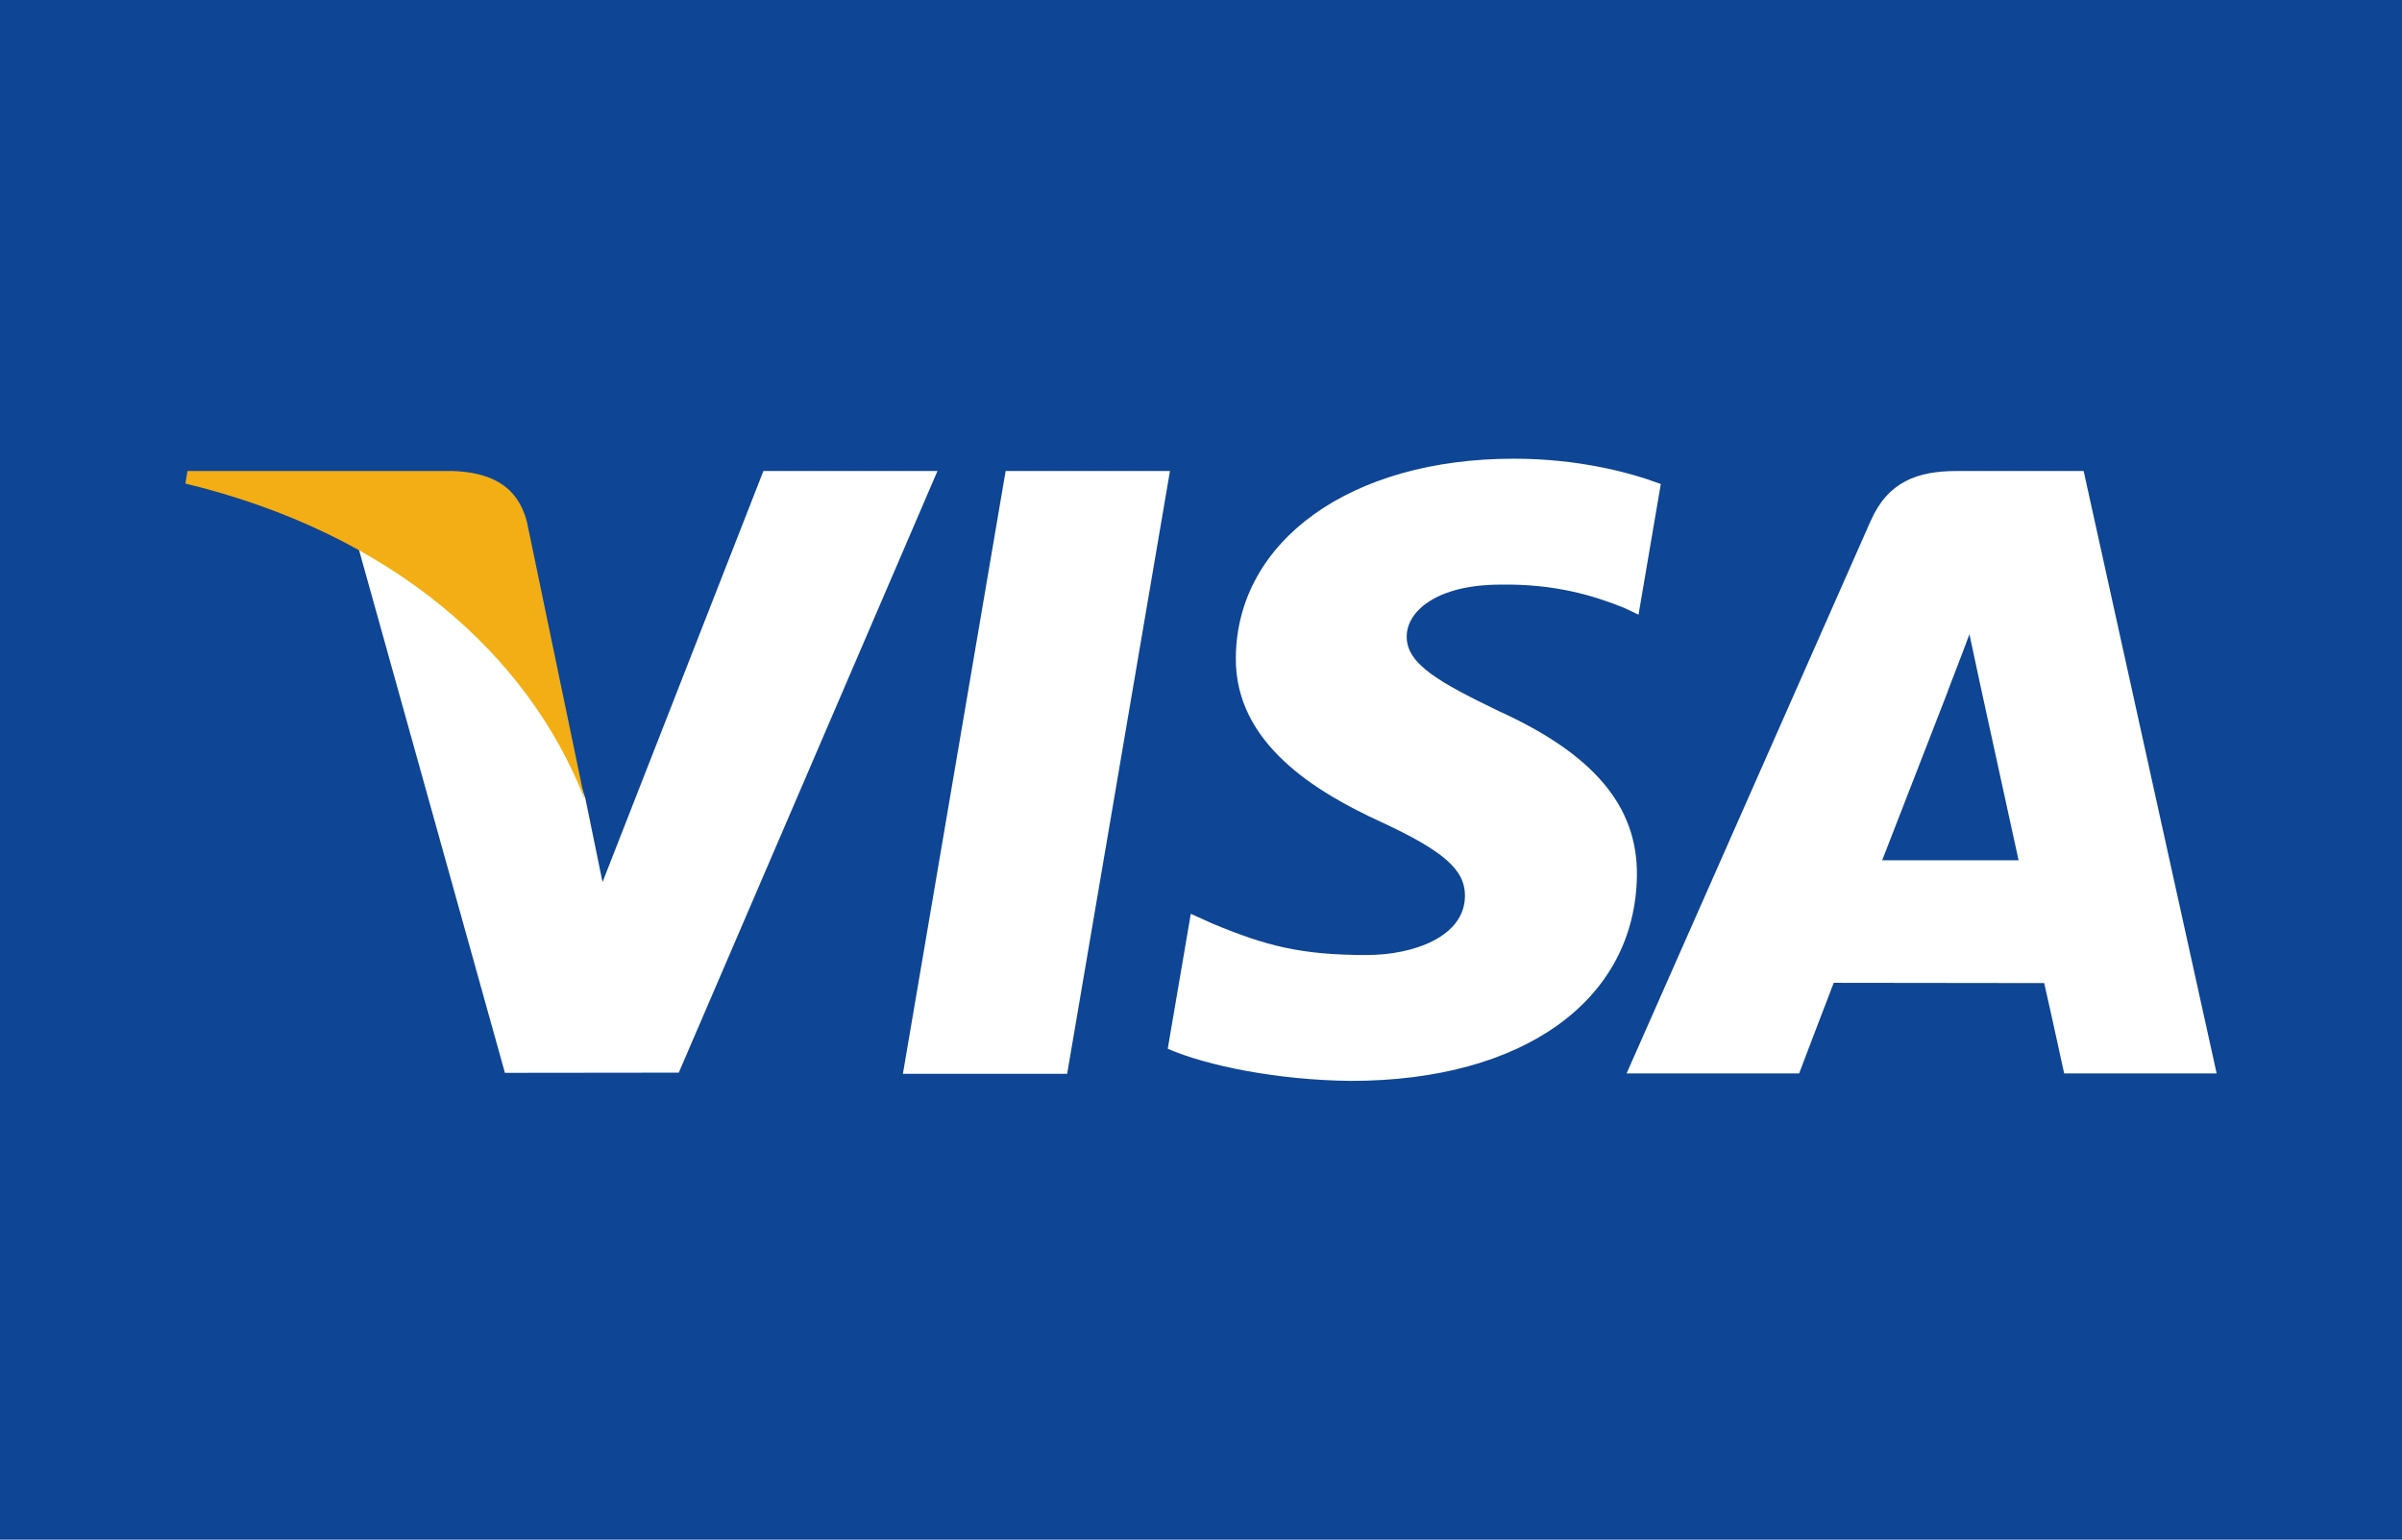
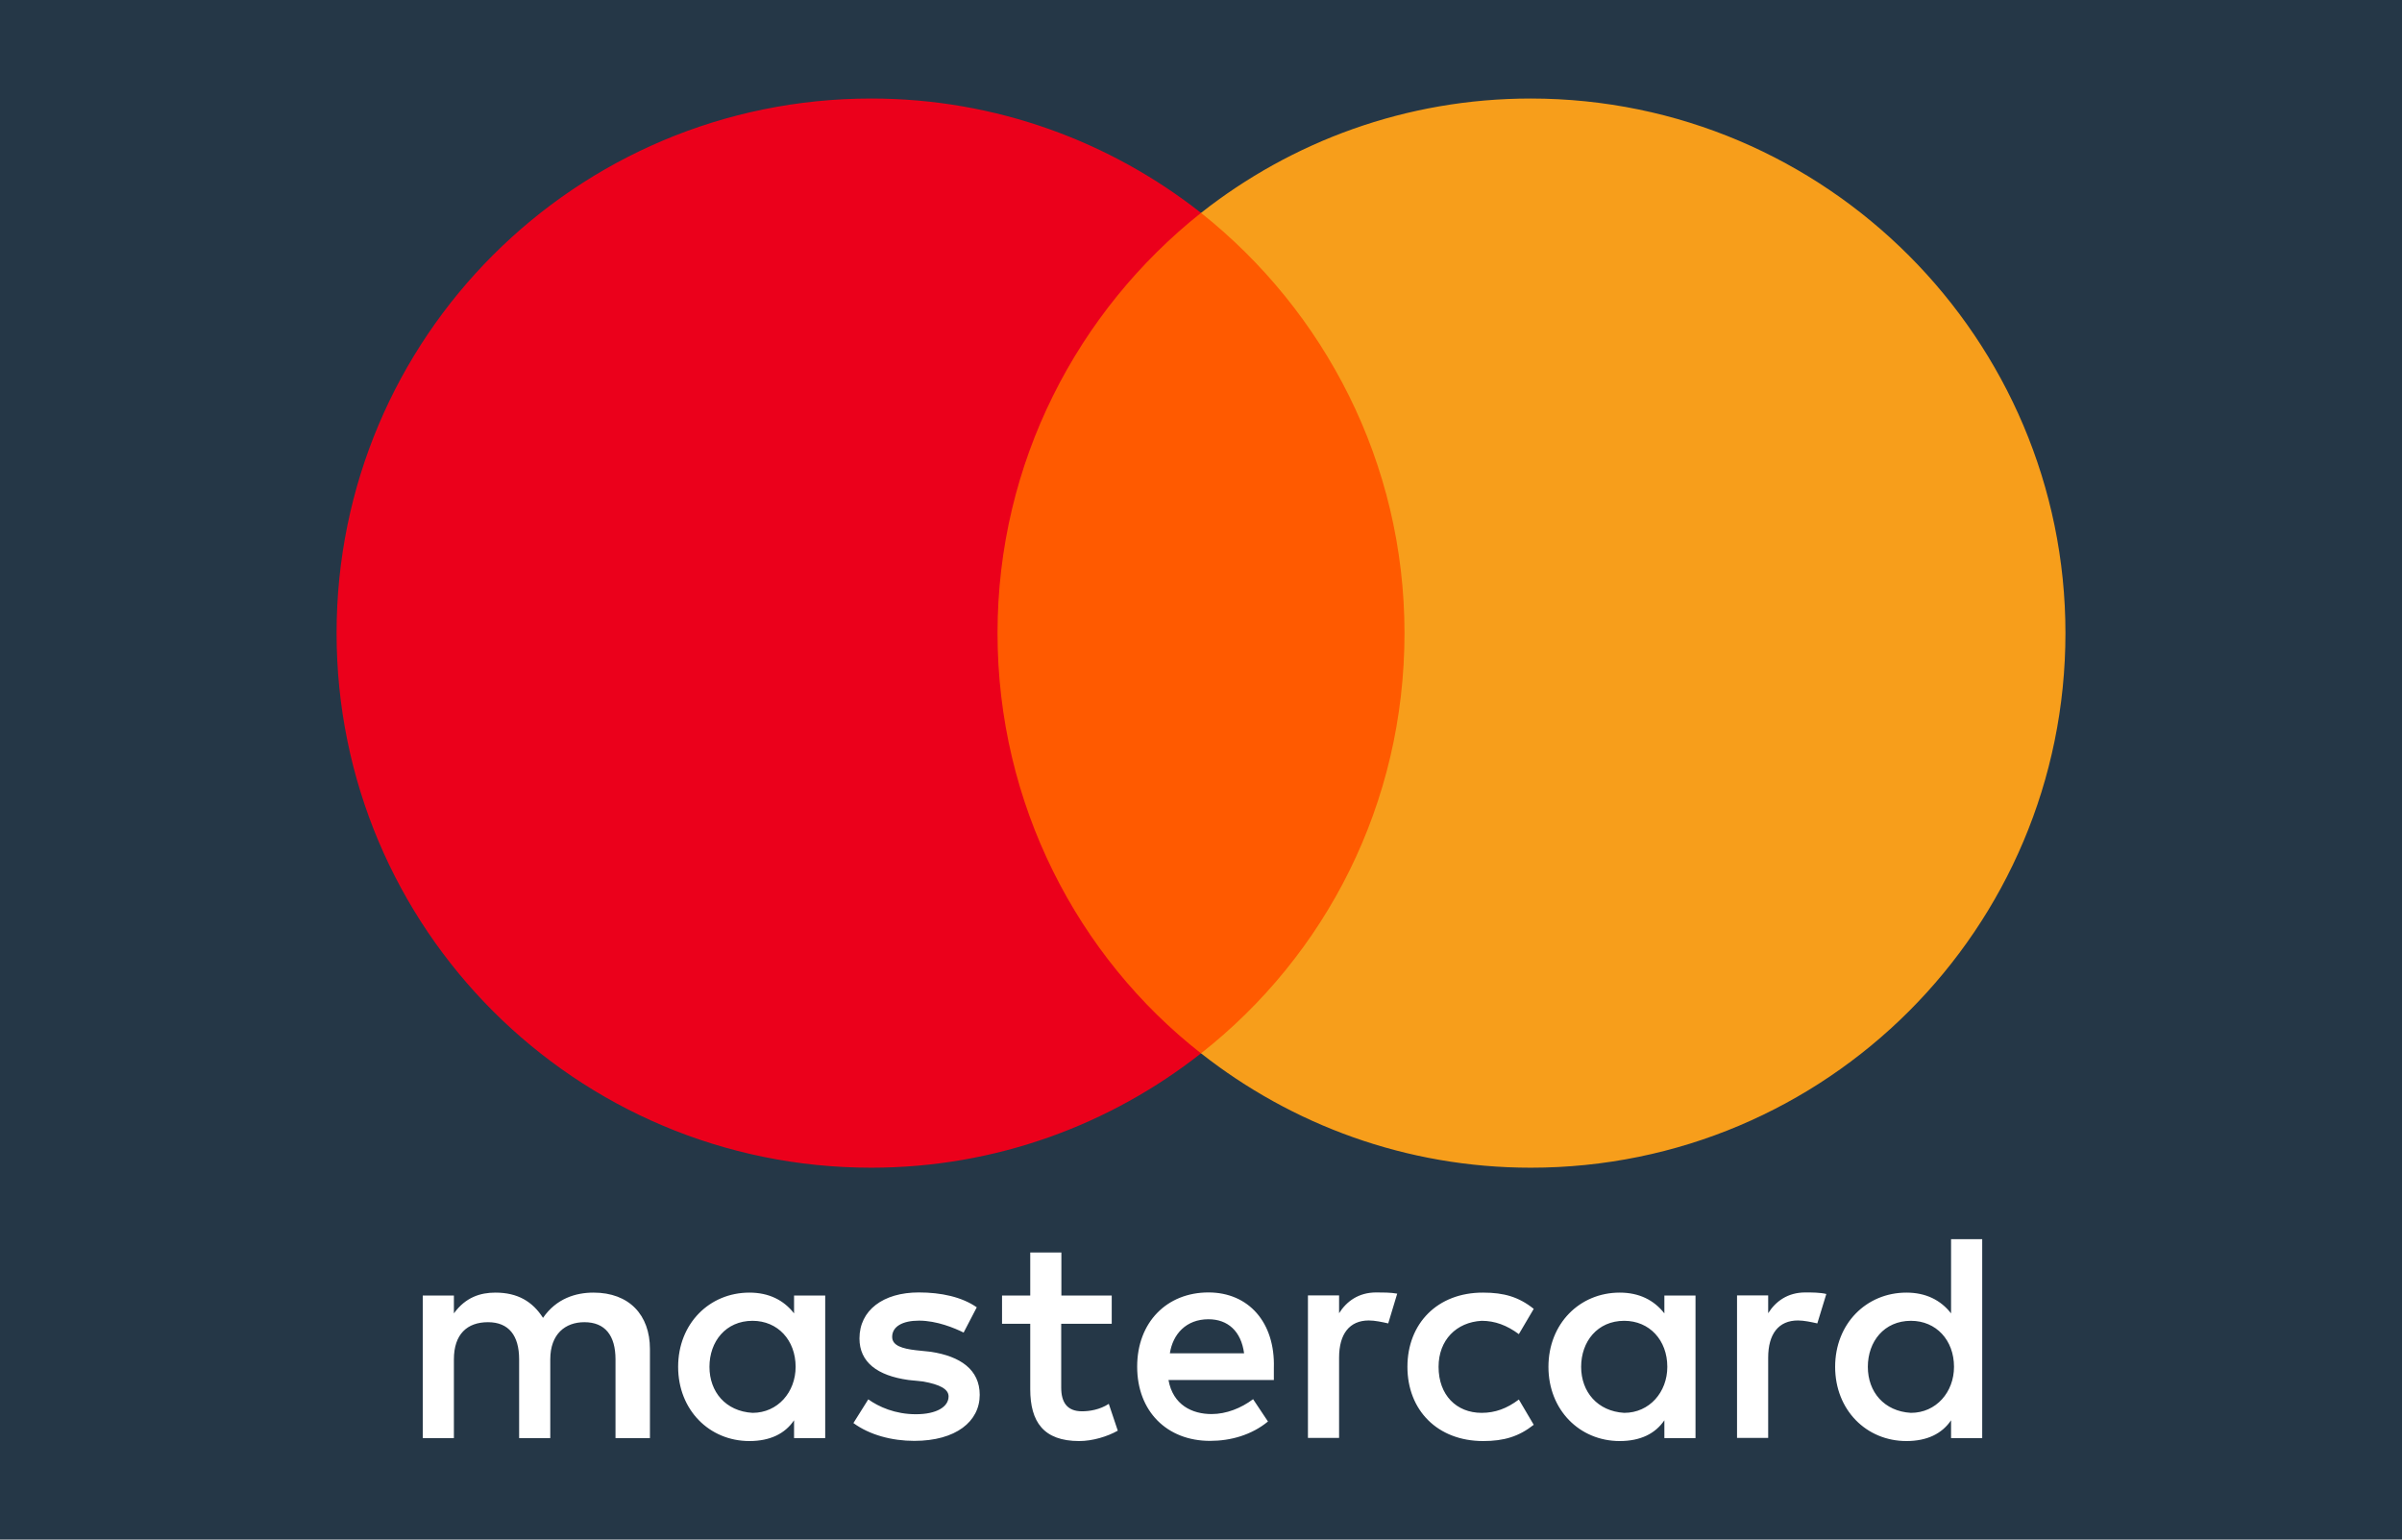
- <svg xmlns="http://www.w3.org/2000/svg" width="780" height="500" enable-background="new 0 0 780 500" version="1.1" viewBox="0 0 780 500" xml:space="preserve">
-   <rect width="780" height="500" fill="#0E4595" />
-   <path d="m293.2 348.73l33.361-195.76h53.36l-33.385 195.76h-53.336zm246.11-191.54c-10.57-3.966-27.137-8.222-47.822-8.222-52.725 0-89.865 26.55-90.18 64.603-0.299 28.13 26.514 43.822 46.752 53.186 20.771 9.595 27.752 15.714 27.654 24.283-0.131 13.121-16.586 19.116-31.922 19.116-21.357 0-32.703-2.967-50.227-10.276l-6.876-3.11-7.489 43.823c12.463 5.464 35.51 10.198 59.438 10.443 56.09 0 92.5-26.246 92.916-66.882 0.199-22.269-14.016-39.216-44.801-53.188-18.65-9.055-30.072-15.099-29.951-24.268 0-8.137 9.668-16.839 30.557-16.839 17.449-0.27 30.09 3.535 39.938 7.5l4.781 2.26 7.232-42.429m137.31-4.223h-41.232c-12.773 0-22.332 3.487-27.941 16.234l-79.244 179.4h56.031s9.16-24.123 11.232-29.418c6.125 0 60.555 0.084 68.338 0.084 1.596 6.853 6.49 29.334 6.49 29.334h49.514l-43.188-195.64zm-65.418 126.41c4.412-11.279 21.26-54.723 21.26-54.723-0.316 0.522 4.379-11.334 7.074-18.684l3.605 16.879s10.219 46.729 12.354 56.528h-44.293zm-363.3-126.41l-52.24 133.5-5.567-27.13c-9.725-31.273-40.025-65.155-73.898-82.118l47.766 171.2 56.456-0.064 84.004-195.39h-56.521" fill="#fff" />
-   <path d="m146.92 152.96h-86.041l-0.681 4.073c66.938 16.204 111.23 55.363 129.62 102.41l-18.71-89.96c-3.23-12.395-12.597-16.094-24.186-16.527" fill="#F2AE14" />
+ <svg xmlns="http://www.w3.org/2000/svg" width="780" height="500" viewBox="0 0 780 500" fill="none">
+   <g clip-path="url(#clip0_6278_125825)">
+     <path d="M780 0H0V500H780V0Z" fill="#253747" />
+     <path d="M211.053 467.045V438.109C211.053 427.041 204.311 419.793 192.736 419.793C186.949 419.793 180.657 421.703 176.33 427.996C172.959 422.715 168.127 419.793 160.879 419.793C156.047 419.793 151.215 421.254 147.395 426.535V420.748H137.281V467.045H147.395V441.481C147.395 433.278 151.721 429.401 158.463 429.401C165.205 429.401 168.577 433.727 168.577 441.481V467.045H178.69V441.481C178.69 433.278 183.522 429.401 189.759 429.401C196.501 429.401 199.872 433.727 199.872 441.481V467.045H211.053ZM361.068 420.748H344.662V406.758H334.549V420.748H325.391V429.906H334.549V451.145C334.549 461.764 338.875 468 350.449 468C354.776 468 359.608 466.539 362.979 464.629L360.057 455.92C357.135 457.831 353.764 458.336 351.348 458.336C346.516 458.336 344.606 455.415 344.606 450.639V429.906H361.012V420.748H361.068ZM446.92 419.737C441.133 419.737 437.256 422.658 434.84 426.479V420.692H424.727V466.989H434.84V440.919C434.84 433.221 438.211 428.839 444.504 428.839C446.414 428.839 448.83 429.345 450.797 429.794L453.718 420.13C451.696 419.737 448.83 419.737 446.92 419.737ZM317.187 424.569C312.356 421.198 305.613 419.737 298.365 419.737C286.791 419.737 279.094 425.524 279.094 434.682C279.094 442.38 284.881 446.762 294.994 448.167L299.826 448.672C305.108 449.628 308.029 451.088 308.029 453.504C308.029 456.875 304.152 459.291 297.41 459.291C290.668 459.291 285.33 456.875 281.959 454.459L277.127 462.157C282.409 466.034 289.657 467.944 296.904 467.944C310.389 467.944 318.143 461.651 318.143 452.999C318.143 444.796 311.85 440.469 302.242 439.008L297.41 438.503C293.084 437.997 289.713 437.042 289.713 434.176C289.713 430.805 293.084 428.895 298.421 428.895C304.209 428.895 309.996 431.311 312.917 432.772L317.187 424.569ZM586.26 419.737C580.473 419.737 576.596 422.658 574.18 426.479V420.692H564.067V466.989H574.18V440.919C574.18 433.221 577.551 428.839 583.844 428.839C585.754 428.839 588.17 429.345 590.137 429.794L593.059 420.242C591.092 419.737 588.227 419.737 586.26 419.737ZM457.033 443.897C457.033 457.887 466.697 468 481.643 468C488.385 468 493.217 466.539 498.049 462.719L493.217 454.516C489.34 457.437 485.519 458.842 481.137 458.842C472.934 458.842 467.147 453.055 467.147 443.897C467.147 435.188 472.934 429.401 481.137 428.951C485.463 428.951 489.34 430.412 493.217 433.278L498.049 425.074C493.217 421.198 488.385 419.793 481.643 419.793C466.697 419.737 457.033 429.906 457.033 443.897ZM550.582 443.897V420.748H540.469V426.535C537.098 422.209 532.266 419.793 525.973 419.793C512.938 419.793 502.825 429.906 502.825 443.897C502.825 457.887 512.938 468 525.973 468C532.715 468 537.547 465.584 540.469 461.258V467.045H550.582V443.897ZM513.444 443.897C513.444 435.693 518.725 428.951 527.434 428.951C535.637 428.951 541.424 435.244 541.424 443.897C541.424 452.1 535.637 458.842 527.434 458.842C518.781 458.336 513.444 452.043 513.444 443.897ZM392.42 419.737C378.935 419.737 369.271 429.401 369.271 443.84C369.271 458.336 378.935 467.944 392.926 467.944C399.668 467.944 406.41 466.034 411.748 461.651L406.916 454.403C403.039 457.325 398.207 459.235 393.431 459.235C387.139 459.235 380.902 456.314 379.441 448.167H413.658C413.658 446.706 413.658 445.751 413.658 444.29C414.108 429.401 405.399 419.737 392.42 419.737ZM392.42 428.446C398.713 428.446 403.039 432.322 403.994 439.514H379.891C380.846 433.278 385.172 428.446 392.42 428.446ZM643.682 443.897V402.432H633.568V426.535C630.197 422.209 625.365 419.793 619.073 419.793C606.037 419.793 595.924 429.906 595.924 443.897C595.924 457.887 606.037 468 619.073 468C625.815 468 630.647 465.584 633.568 461.258V467.045H643.682V443.897ZM606.543 443.897C606.543 435.693 611.825 428.951 620.533 428.951C628.736 428.951 634.524 435.244 634.524 443.897C634.524 452.1 628.736 458.842 620.533 458.842C611.825 458.336 606.543 452.043 606.543 443.897ZM267.969 443.897V420.748H257.855V426.535C254.484 422.209 249.652 419.793 243.36 419.793C230.325 419.793 220.211 429.906 220.211 443.897C220.211 457.887 230.325 468 243.36 468C250.102 468 254.934 465.584 257.855 461.258V467.045H267.969V443.897ZM230.381 443.897C230.381 435.693 235.662 428.951 244.371 428.951C252.574 428.951 258.361 435.244 258.361 443.897C258.361 452.1 252.574 458.842 244.371 458.842C235.662 458.336 230.381 452.043 230.381 443.897Z" fill="white" />
+     <path d="M465.738 69.139H313.812V342.088H465.738V69.139Z" fill="#FF5A00" />
+     <path d="M323.926 205.613C323.926 150.158 349.996 100.94 390 69.139C360.559 45.99 323.42 32 282.91 32C186.945 32 109.297 109.648 109.297 205.613C109.297 301.578 186.945 379.227 282.91 379.227C323.42 379.227 360.559 365.237 390 342.088C349.94 310.737 323.926 261.069 323.926 205.613Z" fill="#EB001B" />
+     <path d="M670.711 205.613C670.711 301.578 593.062 379.227 497.098 379.227C456.588 379.227 419.449 365.237 390.008 342.088C430.518 310.231 456.082 261.069 456.082 205.613C456.082 150.158 430.012 100.94 390.008 69.139C419.393 45.99 456.532 32 497.041 32C593.062 32 670.711 110.154 670.711 205.613Z" fill="#F79E1B" />
+   </g>
+   <defs>
+     <clipPath id="clip0_6278_125825">
+       <rect width="780" height="500" fill="white" />
+     </clipPath>
+   </defs>
</svg>
